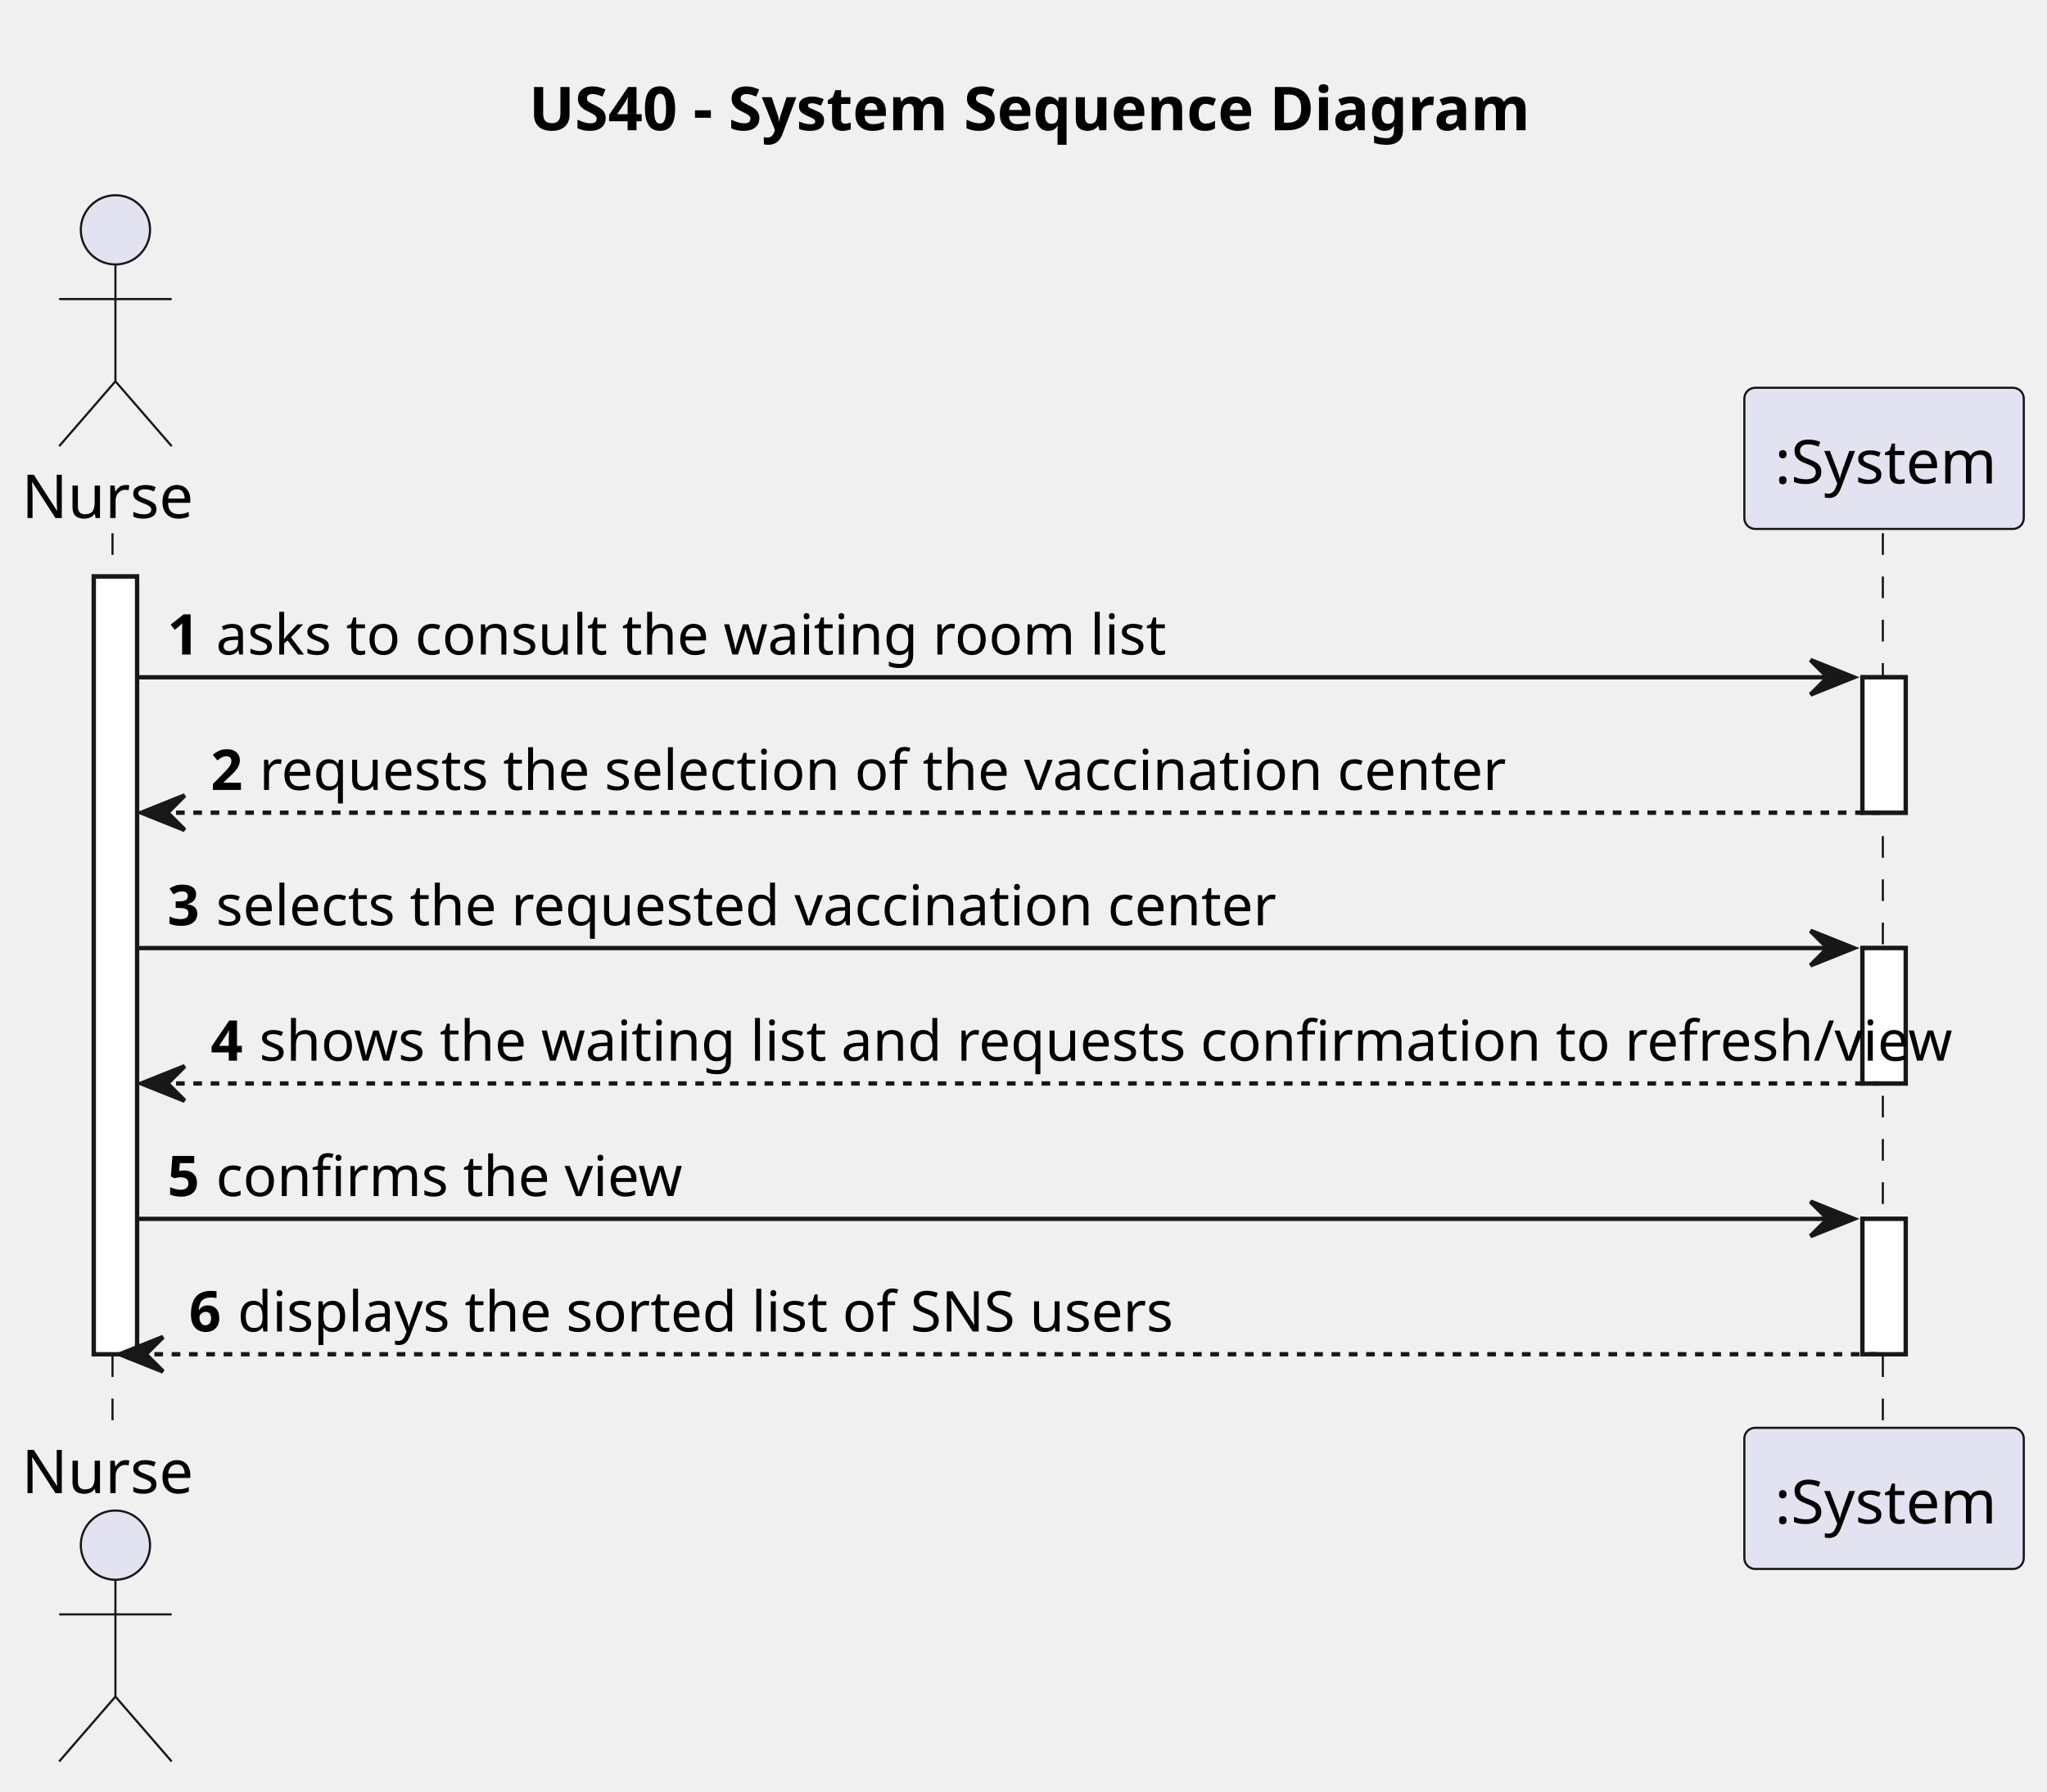
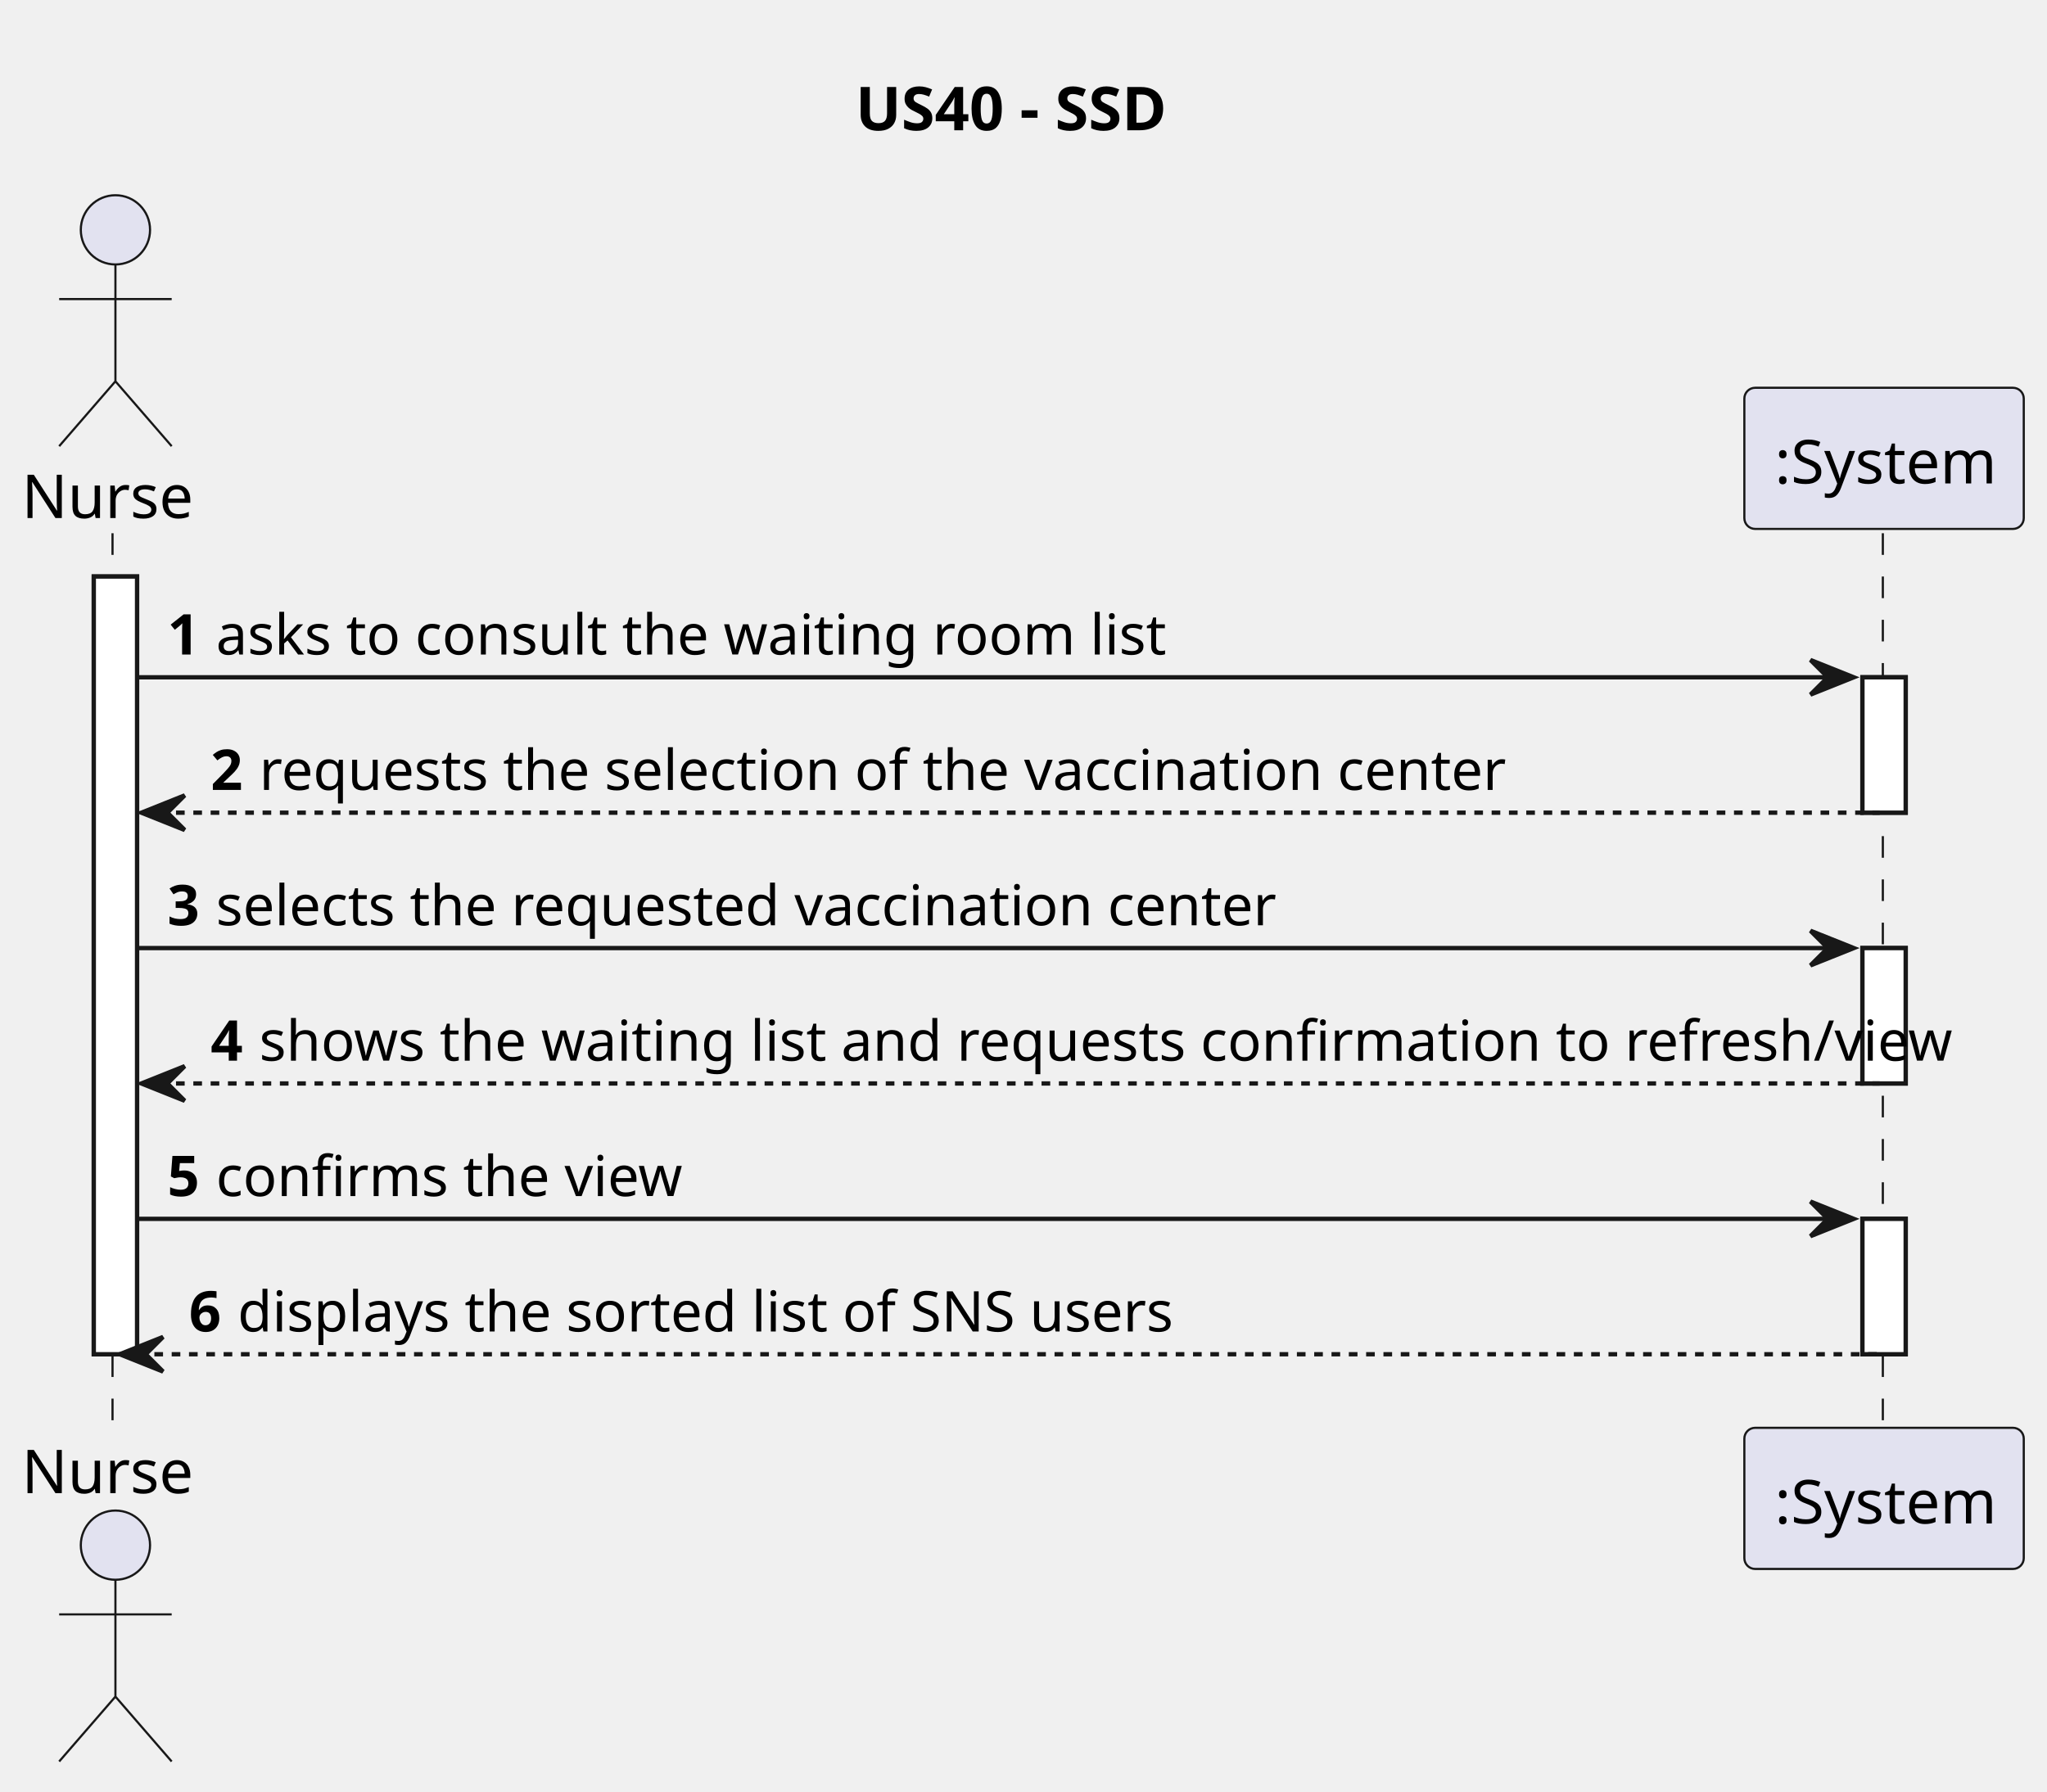
<svg xmlns="http://www.w3.org/2000/svg" contentStyleType="text/css" data-diagram-type="SEQUENCE" height="414px" preserveAspectRatio="none" style="width:473px;height:414px;background:#FFFFFF;" version="1.1" viewBox="0 0 473 414" width="473px" zoomAndPan="magnify">
  <defs />
  <g>
-     <text fill="#000000" font-family="sans-serif" font-size="14" font-weight="bold" lengthAdjust="spacing" textLength="227.206" x="122.213" y="30.107">US40 - System Sequence Diagram</text>
+     <text fill="#000000" font-family="sans-serif" font-size="14" font-weight="bold" lengthAdjust="spacing" textLength="76.248" x="197.692" y="30.107">US40 - SSD</text>
    <g>
      <rect fill="#FFFFFF" height="179.746" style="stroke:#181818;stroke-width:1;" width="10" x="21.672" y="133.242" />
    </g>
    <g>
      <rect fill="#FFFFFF" height="31.291" style="stroke:#181818;stroke-width:1;" width="10" x="430.35" y="156.533" />
    </g>
    <g>
      <rect fill="#FFFFFF" height="31.291" style="stroke:#181818;stroke-width:1;" width="10" x="430.35" y="219.115" />
    </g>
    <g>
      <rect fill="#FFFFFF" height="31.291" style="stroke:#181818;stroke-width:1;" width="10" x="430.35" y="281.697" />
    </g>
    <g>
      <rect fill="#000000" fill-opacity="0" height="207.746" width="8" x="22.672" y="123.242" />
      <line style="stroke:#181818;stroke-width:0.5;stroke-dasharray:5,5;" x1="26" x2="26" y1="123.242" y2="330.988" />
    </g>
    <g>
      <rect fill="#000000" fill-opacity="0" height="207.746" width="8" x="431.35" y="123.242" />
      <line style="stroke:#181818;stroke-width:0.5;stroke-dasharray:5,5;" x1="435.067" x2="435.067" y1="123.242" y2="330.988" />
    </g>
    <g class="participant participant-head" data-participant="Nur">
      <text fill="#000000" font-family="sans-serif" font-size="14" lengthAdjust="spacing" textLength="37.345" x="5" y="119.728">Nurse</text>
      <ellipse cx="26.672" cy="53.121" fill="#E2E2F0" rx="8" ry="8" style="stroke:#181818;stroke-width:0.5;" />
      <path d="M26.672,61.121 L26.672,88.121 M13.672,69.121 L39.672,69.121 M26.672,88.121 L13.672,103.121 M26.672,88.121 L39.672,103.121" fill="none" style="stroke:#181818;stroke-width:0.5;" />
    </g>
    <g class="participant participant-tail" data-participant="Nur">
      <text fill="#000000" font-family="sans-serif" font-size="14" lengthAdjust="spacing" textLength="37.345" x="5" y="345.096">Nurse</text>
      <ellipse cx="26.672" cy="357.109" fill="#E2E2F0" rx="8" ry="8" style="stroke:#181818;stroke-width:0.5;" />
      <path d="M26.672,365.109 L26.672,392.109 M13.672,373.109 L39.672,373.109 M26.672,392.109 L13.672,407.109 M26.672,392.109 L39.672,407.109" fill="none" style="stroke:#181818;stroke-width:0.5;" />
    </g>
    <g class="participant participant-head" data-participant="System">
      <rect fill="#E2E2F0" height="32.621" rx="2.5" ry="2.5" style="stroke:#181818;stroke-width:0.5;" width="64.565" x="403.067" y="89.621" />
      <text fill="#000000" font-family="sans-serif" font-size="14" lengthAdjust="spacing" textLength="50.565" x="410.067" y="111.728">:System</text>
    </g>
    <g class="participant participant-tail" data-participant="System">
      <rect fill="#E2E2F0" height="32.621" rx="2.5" ry="2.5" style="stroke:#181818;stroke-width:0.5;" width="64.565" x="403.067" y="329.988" />
      <text fill="#000000" font-family="sans-serif" font-size="14" lengthAdjust="spacing" textLength="50.565" x="410.067" y="352.096">:System</text>
    </g>
    <g>
      <rect fill="#FFFFFF" height="179.746" style="stroke:#181818;stroke-width:1;" width="10" x="21.672" y="133.242" />
    </g>
    <g>
      <rect fill="#FFFFFF" height="31.291" style="stroke:#181818;stroke-width:1;" width="10" x="430.35" y="156.533" />
    </g>
    <g>
      <rect fill="#FFFFFF" height="31.291" style="stroke:#181818;stroke-width:1;" width="10" x="430.35" y="219.115" />
    </g>
    <g>
      <rect fill="#FFFFFF" height="31.291" style="stroke:#181818;stroke-width:1;" width="10" x="430.35" y="281.697" />
    </g>
    <g class="message" data-participant-1="Nur" data-participant-2="System">
      <polygon fill="#181818" points="418.35,152.533,428.35,156.533,418.35,160.533,422.35,156.533" style="stroke:#181818;stroke-width:1;" />
      <line style="stroke:#181818;stroke-width:1;" x1="31.672" x2="424.35" y1="156.533" y2="156.533" />
      <text fill="#000000" font-family="sans-serif" font-size="13" font-weight="bold" lengthAdjust="spacing" textLength="7.23" x="38.672" y="151.27">1</text>
      <text fill="#000000" font-family="sans-serif" font-size="13" lengthAdjust="spacing" textLength="204.477" x="49.902" y="151.27">asks to consult the waiting room list</text>
    </g>
    <g class="message" data-participant-1="System" data-participant-2="Nur">
      <polygon fill="#181818" points="42.672,183.824,32.672,187.824,42.672,191.824,38.672,187.824" style="stroke:#181818;stroke-width:1;" />
      <line style="stroke:#181818;stroke-width:1;stroke-dasharray:2,2;" x1="36.672" x2="434.35" y1="187.824" y2="187.824" />
      <text fill="#000000" font-family="sans-serif" font-size="13" font-weight="bold" lengthAdjust="spacing" textLength="7.23" x="48.672" y="182.561">2</text>
      <text fill="#000000" font-family="sans-serif" font-size="13" lengthAdjust="spacing" textLength="270.994" x="59.902" y="182.561">requests the selection of the vaccination center</text>
    </g>
    <g class="message" data-participant-1="Nur" data-participant-2="System">
      <polygon fill="#181818" points="418.35,215.115,428.35,219.115,418.35,223.115,422.35,219.115" style="stroke:#181818;stroke-width:1;" />
      <line style="stroke:#181818;stroke-width:1;" x1="31.672" x2="424.35" y1="219.115" y2="219.115" />
      <text fill="#000000" font-family="sans-serif" font-size="13" font-weight="bold" lengthAdjust="spacing" textLength="7.23" x="38.672" y="213.852">3</text>
      <text fill="#000000" font-family="sans-serif" font-size="13" lengthAdjust="spacing" textLength="231.969" x="49.902" y="213.852">selects the requested vaccination center</text>
    </g>
    <g class="message" data-participant-1="System" data-participant-2="Nur">
      <polygon fill="#181818" points="42.672,246.406,32.672,250.406,42.672,254.406,38.672,250.406" style="stroke:#181818;stroke-width:1;" />
      <line style="stroke:#181818;stroke-width:1;stroke-dasharray:2,2;" x1="36.672" x2="434.35" y1="250.406" y2="250.406" />
      <text fill="#000000" font-family="sans-serif" font-size="13" font-weight="bold" lengthAdjust="spacing" textLength="7.23" x="48.672" y="245.144">4</text>
      <text fill="#000000" font-family="sans-serif" font-size="13" lengthAdjust="spacing" textLength="363.448" x="59.902" y="245.144">shows the waiting list and requests confirmation to refresh/view</text>
    </g>
    <g class="message" data-participant-1="Nur" data-participant-2="System">
      <polygon fill="#181818" points="418.35,277.697,428.35,281.697,418.35,285.697,422.35,281.697" style="stroke:#181818;stroke-width:1;" />
      <line style="stroke:#181818;stroke-width:1;" x1="31.672" x2="424.35" y1="281.697" y2="281.697" />
      <text fill="#000000" font-family="sans-serif" font-size="13" font-weight="bold" lengthAdjust="spacing" textLength="7.23" x="38.672" y="276.435">5</text>
      <text fill="#000000" font-family="sans-serif" font-size="13" lengthAdjust="spacing" textLength="100.42" x="49.902" y="276.435">confirms the view</text>
    </g>
    <g class="message" data-participant-1="System" data-participant-2="Nur">
      <polygon fill="#181818" points="37.672,308.988,27.672,312.988,37.672,316.988,33.672,312.988" style="stroke:#181818;stroke-width:1;" />
      <line style="stroke:#181818;stroke-width:1;stroke-dasharray:2,2;" x1="31.672" x2="434.35" y1="312.988" y2="312.988" />
      <text fill="#000000" font-family="sans-serif" font-size="13" font-weight="bold" lengthAdjust="spacing" textLength="7.23" x="43.672" y="307.726">6</text>
      <text fill="#000000" font-family="sans-serif" font-size="13" lengthAdjust="spacing" textLength="208.089" x="54.902" y="307.726">displays the sorted list of SNS users</text>
    </g>
  </g>
</svg>
